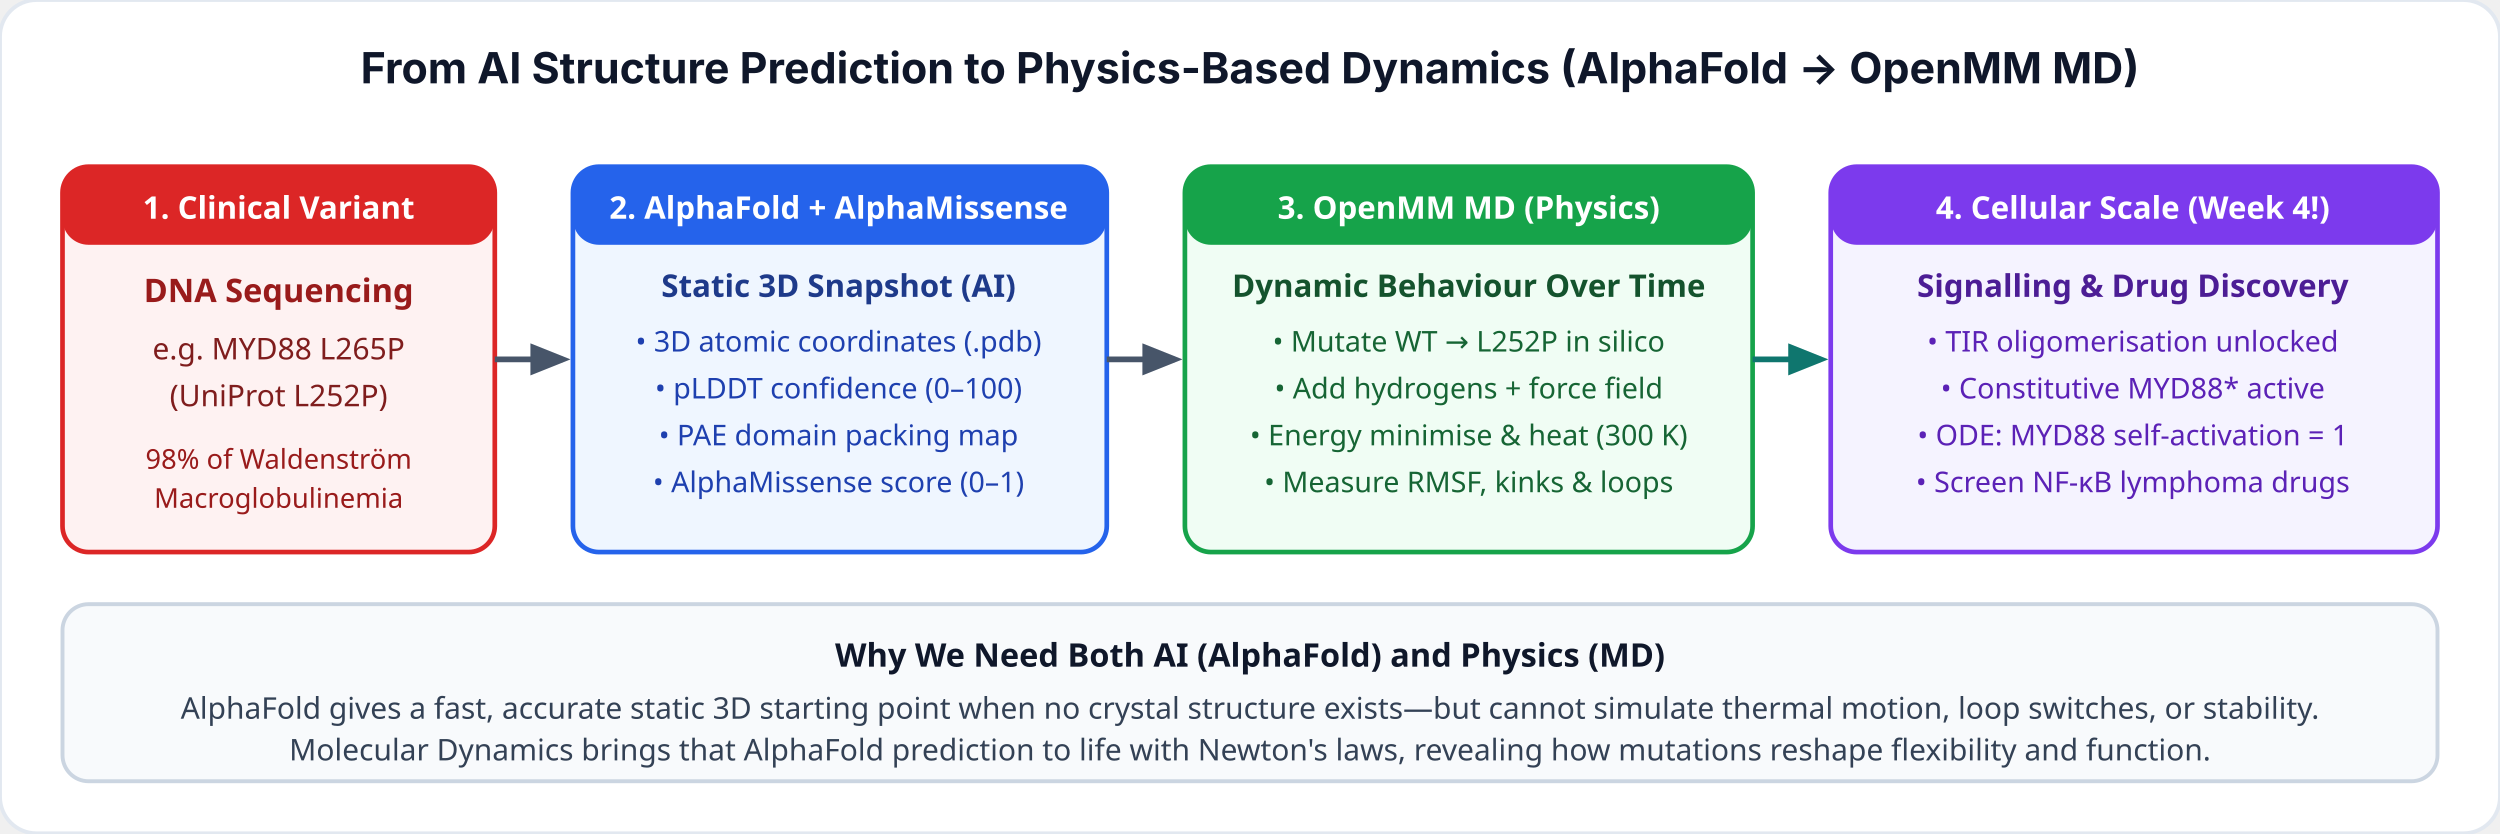
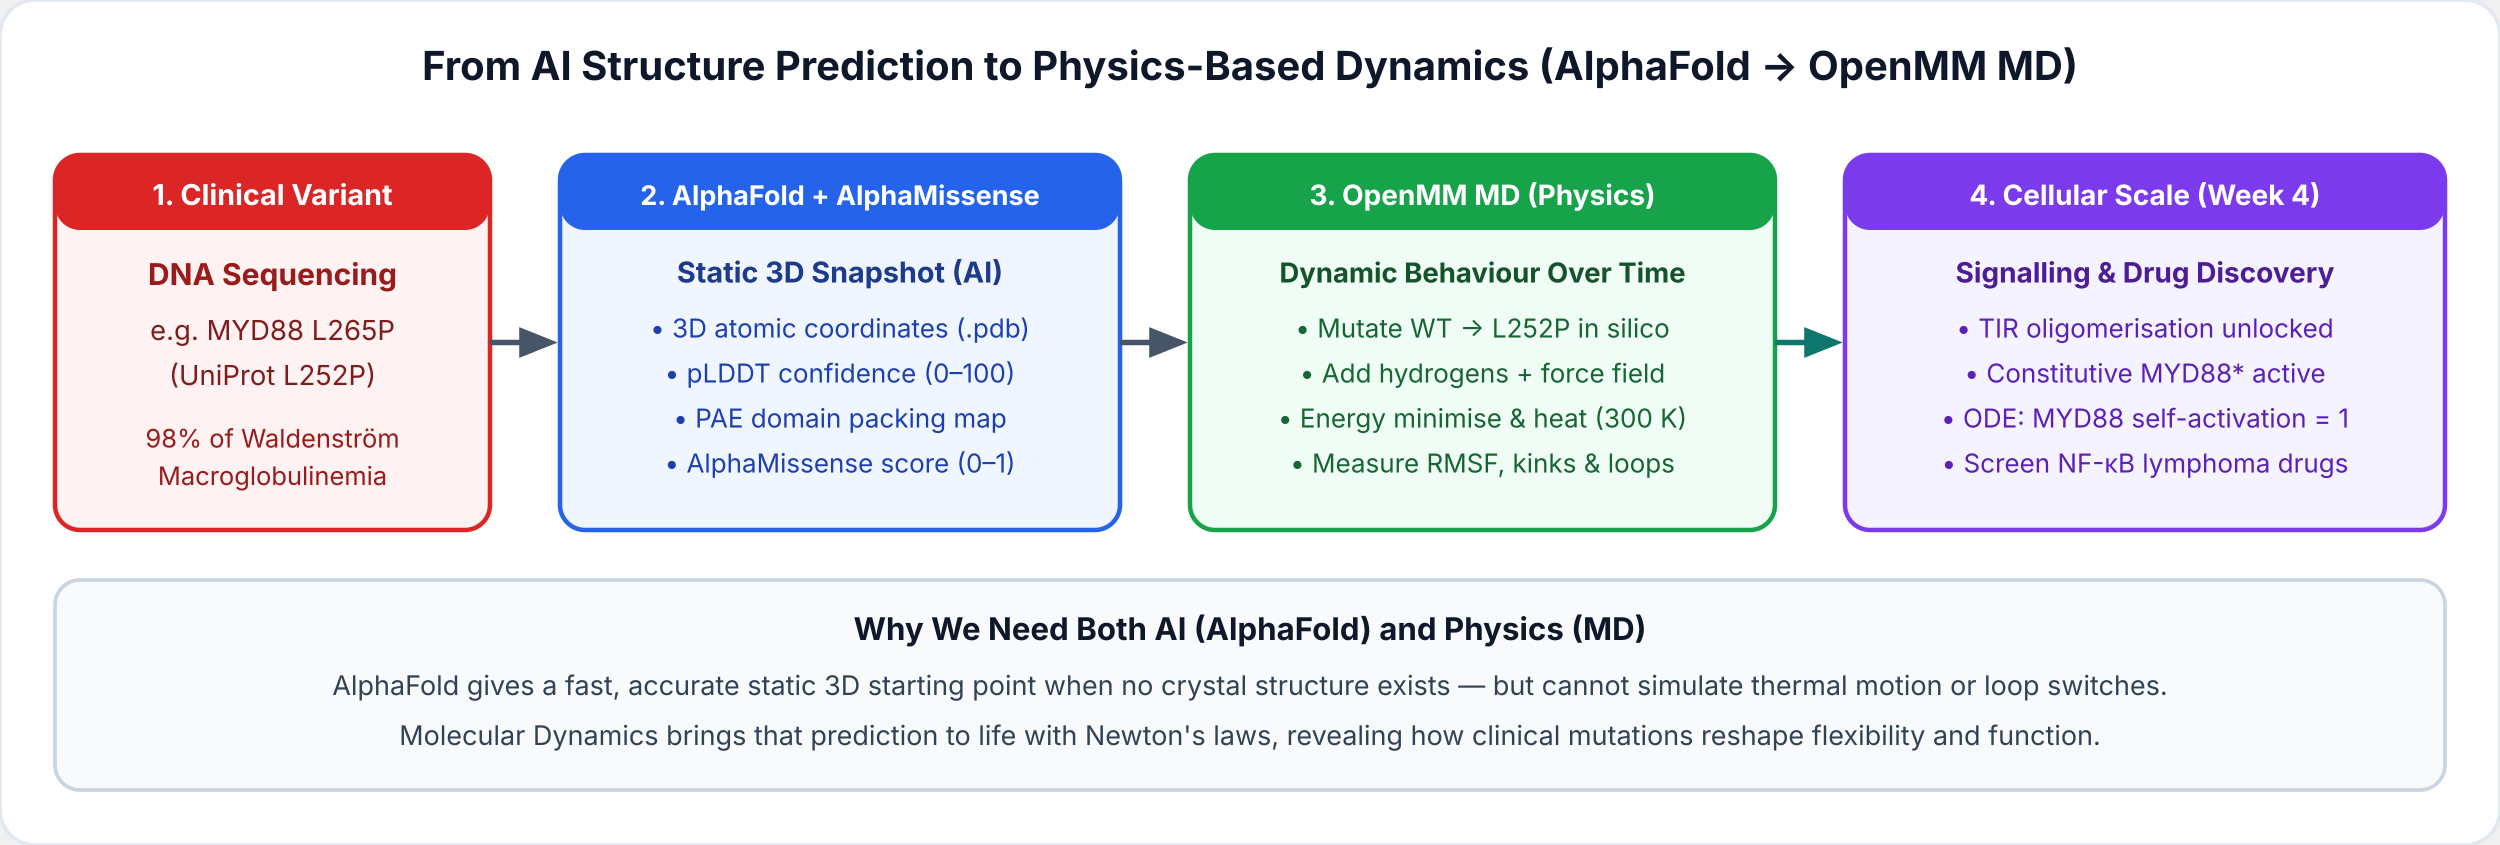
- <svg xmlns="http://www.w3.org/2000/svg" viewBox="0 0 960 320" width="960" height="320" role="img" aria-label="AlphaFold to Molecular Dynamics clinical workflow from patient variant to cellular signalling">
+ <svg xmlns="http://www.w3.org/2000/svg" viewBox="0 0 1000 338" width="1000" height="338" role="img" aria-label="AlphaFold to Molecular Dynamics clinical workflow from patient variant to cellular signalling">
  <defs>
    <marker id="arrPipe" viewBox="0 0 10 10" refX="8" refY="5" markerWidth="7" markerHeight="7" orient="auto">
      <path d="M 0 1 L 10 5 L 0 9 z" fill="#475569" />
    </marker>
    <marker id="arrTeal" viewBox="0 0 10 10" refX="8" refY="5" markerWidth="7" markerHeight="7" orient="auto">
      <path d="M 0 1 L 10 5 L 0 9 z" fill="#0f766e" />
    </marker>
  </defs>
-   <rect width="960" height="320" rx="14" fill="#ffffff" stroke="#e2e8f0" stroke-width="1.5" />
-   <text x="480" y="32" text-anchor="middle" font-family="system-ui, -apple-system, sans-serif" font-size="16.5" font-weight="700" fill="#0f172a">From AI Structure Prediction to Physics-Based Dynamics (AlphaFold → OpenMM MD)</text>
-   <rect x="24" y="64" width="166" height="148" rx="10" fill="#fef2f2" stroke="#dc2626" stroke-width="1.8" />
-   <rect x="24" y="64" width="166" height="30" rx="10" fill="#dc2626" />
-   <text x="107" y="84" text-anchor="middle" font-family="system-ui, sans-serif" font-size="12" font-weight="700" fill="#ffffff">1. Clinical Variant</text>
-   <text x="107" y="116" text-anchor="middle" font-family="system-ui, sans-serif" font-size="12.5" font-weight="700" fill="#991b1b">DNA Sequencing</text>
-   <text x="107" y="138" text-anchor="middle" font-family="system-ui, sans-serif" font-size="11.5" fill="#7f1d1d">e.g. MYD88 L265P</text>
-   <text x="107" y="156" text-anchor="middle" font-family="system-ui, sans-serif" font-size="11.5" fill="#7f1d1d">(UniProt L252P)</text>
-   <text x="107" y="180" text-anchor="middle" font-family="system-ui, sans-serif" font-size="10.5" fill="#991b1b">98% of Waldenström</text>
-   <text x="107" y="195" text-anchor="middle" font-family="system-ui, sans-serif" font-size="10.5" fill="#991b1b">Macroglobulinemia</text>
-   <line x1="190" y1="138" x2="216" y2="138" stroke="#475569" stroke-width="2.2" marker-end="url(#arrPipe)" />
-   <rect x="220" y="64" width="205" height="148" rx="10" fill="#eff6ff" stroke="#2563eb" stroke-width="1.8" />
-   <rect x="220" y="64" width="205" height="30" rx="10" fill="#2563eb" />
-   <text x="322" y="84" text-anchor="middle" font-family="system-ui, sans-serif" font-size="12" font-weight="700" fill="#ffffff">2. AlphaFold + AlphaMissense</text>
-   <text x="322" y="114" text-anchor="middle" font-family="system-ui, sans-serif" font-size="12" font-weight="700" fill="#1e3a8a">Static 3D Snapshot (AI)</text>
-   <text x="322" y="135" text-anchor="middle" font-family="system-ui, sans-serif" font-size="11" fill="#1e40af">• 3D atomic coordinates (.pdb)</text>
-   <text x="322" y="153" text-anchor="middle" font-family="system-ui, sans-serif" font-size="11" fill="#1e40af">• pLDDT confidence (0–100)</text>
-   <text x="322" y="171" text-anchor="middle" font-family="system-ui, sans-serif" font-size="11" fill="#1e40af">• PAE domain packing map</text>
-   <text x="322" y="189" text-anchor="middle" font-family="system-ui, sans-serif" font-size="11" fill="#1e40af">• AlphaMissense score (0–1)</text>
-   <line x1="425" y1="138" x2="451" y2="138" stroke="#475569" stroke-width="2.2" marker-end="url(#arrPipe)" />
-   <rect x="455" y="64" width="218" height="148" rx="10" fill="#f0fdf4" stroke="#16a34a" stroke-width="1.8" />
-   <rect x="455" y="64" width="218" height="30" rx="10" fill="#16a34a" />
-   <text x="564" y="84" text-anchor="middle" font-family="system-ui, sans-serif" font-size="12" font-weight="700" fill="#ffffff">3. OpenMM MD (Physics)</text>
-   <text x="564" y="114" text-anchor="middle" font-family="system-ui, sans-serif" font-size="12" font-weight="700" fill="#14532d">Dynamic Behaviour Over Time</text>
-   <text x="564" y="135" text-anchor="middle" font-family="system-ui, sans-serif" font-size="11" fill="#166534">• Mutate WT → L252P in silico</text>
-   <text x="564" y="153" text-anchor="middle" font-family="system-ui, sans-serif" font-size="11" fill="#166534">• Add hydrogens + force field</text>
-   <text x="564" y="171" text-anchor="middle" font-family="system-ui, sans-serif" font-size="11" fill="#166534">• Energy minimise &amp; heat (300 K)</text>
-   <text x="564" y="189" text-anchor="middle" font-family="system-ui, sans-serif" font-size="11" fill="#166534">• Measure RMSF, kinks &amp; loops</text>
-   <line x1="673" y1="138" x2="699" y2="138" stroke="#0f766e" stroke-width="2.2" marker-end="url(#arrTeal)" />
-   <rect x="703" y="64" width="233" height="148" rx="10" fill="#f5f3ff" stroke="#7c3aed" stroke-width="1.8" />
-   <rect x="703" y="64" width="233" height="30" rx="10" fill="#7c3aed" />
-   <text x="819" y="84" text-anchor="middle" font-family="system-ui, sans-serif" font-size="12" font-weight="700" fill="#ffffff">4. Cellular Scale (Week 4!)</text>
-   <text x="819" y="114" text-anchor="middle" font-family="system-ui, sans-serif" font-size="12" font-weight="700" fill="#4c1d95">Signalling &amp; Drug Discovery</text>
-   <text x="819" y="135" text-anchor="middle" font-family="system-ui, sans-serif" font-size="11" fill="#5b21b6">• TIR oligomerisation unlocked</text>
-   <text x="819" y="153" text-anchor="middle" font-family="system-ui, sans-serif" font-size="11" fill="#5b21b6">• Constitutive MYD88* active</text>
-   <text x="819" y="171" text-anchor="middle" font-family="system-ui, sans-serif" font-size="11" fill="#5b21b6">• ODE: MYD88 self-activation = 1</text>
-   <text x="819" y="189" text-anchor="middle" font-family="system-ui, sans-serif" font-size="11" fill="#5b21b6">• Screen NF-κB lymphoma drugs</text>
-   <rect x="24" y="232" width="912" height="68" rx="10" fill="#f8fafc" stroke="#cbd5e1" stroke-width="1.5" />
-   <text x="480" y="256" text-anchor="middle" font-family="system-ui, sans-serif" font-size="12.5" font-weight="700" fill="#0f172a">Why We Need Both AI (AlphaFold) and Physics (MD)</text>
-   <text x="480" y="276" text-anchor="middle" font-family="system-ui, sans-serif" font-size="11.5" fill="#334155">AlphaFold gives a fast, accurate static 3D starting point when no crystal structure exists—but cannot simulate thermal motion, loop switches, or stability.</text>
-   <text x="480" y="292" text-anchor="middle" font-family="system-ui, sans-serif" font-size="11.5" fill="#334155">Molecular Dynamics brings that AlphaFold prediction to life with Newton's laws, revealing how mutations reshape flexibility and function.</text>
+   <rect width="1000" height="338" rx="14" fill="#ffffff" stroke="#e2e8f0" stroke-width="1.5" />
+   <text x="500" y="32" text-anchor="middle" font-family="system-ui, -apple-system, sans-serif" font-size="16" font-weight="700" fill="#0f172a">From AI Structure Prediction to Physics-Based Dynamics (AlphaFold → OpenMM MD)</text>
+   <rect x="22" y="62" width="174" height="150" rx="10" fill="#fef2f2" stroke="#dc2626" stroke-width="1.8" />
+   <rect x="22" y="62" width="174" height="30" rx="10" fill="#dc2626" />
+   <text x="109" y="82" text-anchor="middle" font-family="system-ui, -apple-system, sans-serif" font-size="11.5" font-weight="700" fill="#ffffff">1. Clinical Variant</text>
+   <text x="109" y="114" text-anchor="middle" font-family="system-ui, -apple-system, sans-serif" font-size="12" font-weight="700" fill="#991b1b">DNA Sequencing</text>
+   <text x="109" y="136" text-anchor="middle" font-family="system-ui, -apple-system, sans-serif" font-size="11" fill="#7f1d1d">e.g. MYD88 L265P</text>
+   <text x="109" y="154" text-anchor="middle" font-family="system-ui, -apple-system, sans-serif" font-size="11" fill="#7f1d1d">(UniProt L252P)</text>
+   <text x="109" y="179" text-anchor="middle" font-family="system-ui, -apple-system, sans-serif" font-size="10.2" fill="#991b1b">98% of Waldenström</text>
+   <text x="109" y="194" text-anchor="middle" font-family="system-ui, -apple-system, sans-serif" font-size="10.2" fill="#991b1b">Macroglobulinemia</text>
+   <line x1="196" y1="137" x2="220" y2="137" stroke="#475569" stroke-width="2.2" marker-end="url(#arrPipe)" />
+   <rect x="224" y="62" width="224" height="150" rx="10" fill="#eff6ff" stroke="#2563eb" stroke-width="1.8" />
+   <rect x="224" y="62" width="224" height="30" rx="10" fill="#2563eb" />
+   <text x="336" y="82" text-anchor="middle" font-family="system-ui, -apple-system, sans-serif" font-size="10.8" font-weight="700" fill="#ffffff">2. AlphaFold + AlphaMissense</text>
+   <text x="336" y="113" text-anchor="middle" font-family="system-ui, -apple-system, sans-serif" font-size="11.5" font-weight="700" fill="#1e3a8a">Static 3D Snapshot (AI)</text>
+   <text x="336" y="135" text-anchor="middle" font-family="system-ui, -apple-system, sans-serif" font-size="10.4" fill="#1e40af">• 3D atomic coordinates (.pdb)</text>
+   <text x="336" y="153" text-anchor="middle" font-family="system-ui, -apple-system, sans-serif" font-size="10.4" fill="#1e40af">• pLDDT confidence (0–100)</text>
+   <text x="336" y="171" text-anchor="middle" font-family="system-ui, -apple-system, sans-serif" font-size="10.4" fill="#1e40af">• PAE domain packing map</text>
+   <text x="336" y="189" text-anchor="middle" font-family="system-ui, -apple-system, sans-serif" font-size="10.4" fill="#1e40af">• AlphaMissense score (0–1)</text>
+   <line x1="448" y1="137" x2="472" y2="137" stroke="#475569" stroke-width="2.2" marker-end="url(#arrPipe)" />
+   <rect x="476" y="62" width="234" height="150" rx="10" fill="#f0fdf4" stroke="#16a34a" stroke-width="1.8" />
+   <rect x="476" y="62" width="234" height="30" rx="10" fill="#16a34a" />
+   <text x="593" y="82" text-anchor="middle" font-family="system-ui, -apple-system, sans-serif" font-size="11.2" font-weight="700" fill="#ffffff">3. OpenMM MD (Physics)</text>
+   <text x="593" y="113" text-anchor="middle" font-family="system-ui, -apple-system, sans-serif" font-size="11" font-weight="700" fill="#14532d">Dynamic Behaviour Over Time</text>
+   <text x="593" y="135" text-anchor="middle" font-family="system-ui, -apple-system, sans-serif" font-size="10.4" fill="#166534">• Mutate WT → L252P in silico</text>
+   <text x="593" y="153" text-anchor="middle" font-family="system-ui, -apple-system, sans-serif" font-size="10.4" fill="#166534">• Add hydrogens + force field</text>
+   <text x="593" y="171" text-anchor="middle" font-family="system-ui, -apple-system, sans-serif" font-size="10.4" fill="#166534">• Energy minimise &amp; heat (300 K)</text>
+   <text x="593" y="189" text-anchor="middle" font-family="system-ui, -apple-system, sans-serif" font-size="10.4" fill="#166534">• Measure RMSF, kinks &amp; loops</text>
+   <line x1="710" y1="137" x2="734" y2="137" stroke="#0f766e" stroke-width="2.2" marker-end="url(#arrTeal)" />
+   <rect x="738" y="62" width="240" height="150" rx="10" fill="#f5f3ff" stroke="#7c3aed" stroke-width="1.8" />
+   <rect x="738" y="62" width="240" height="30" rx="10" fill="#7c3aed" />
+   <text x="858" y="82" text-anchor="middle" font-family="system-ui, -apple-system, sans-serif" font-size="11.2" font-weight="700" fill="#ffffff">4. Cellular Scale (Week 4)</text>
+   <text x="858" y="113" text-anchor="middle" font-family="system-ui, -apple-system, sans-serif" font-size="11.2" font-weight="700" fill="#4c1d95">Signalling &amp; Drug Discovery</text>
+   <text x="858" y="135" text-anchor="middle" font-family="system-ui, -apple-system, sans-serif" font-size="10.4" fill="#5b21b6">• TIR oligomerisation unlocked</text>
+   <text x="858" y="153" text-anchor="middle" font-family="system-ui, -apple-system, sans-serif" font-size="10.4" fill="#5b21b6">• Constitutive MYD88* active</text>
+   <text x="858" y="171" text-anchor="middle" font-family="system-ui, -apple-system, sans-serif" font-size="10.4" fill="#5b21b6">• ODE: MYD88 self-activation = 1</text>
+   <text x="858" y="189" text-anchor="middle" font-family="system-ui, -apple-system, sans-serif" font-size="10.4" fill="#5b21b6">• Screen NF-κB lymphoma drugs</text>
+   <rect x="22" y="232" width="956" height="84" rx="10" fill="#f8fafc" stroke="#cbd5e1" stroke-width="1.5" />
+   <text x="500" y="256" text-anchor="middle" font-family="system-ui, -apple-system, sans-serif" font-size="12.5" font-weight="700" fill="#0f172a">Why We Need Both AI (AlphaFold) and Physics (MD)</text>
+   <text x="500" y="278" text-anchor="middle" font-family="system-ui, -apple-system, sans-serif" font-size="10.8" fill="#334155">AlphaFold gives a fast, accurate static 3D starting point when no crystal structure exists — but cannot simulate thermal motion or loop switches.</text>
+   <text x="500" y="298" text-anchor="middle" font-family="system-ui, -apple-system, sans-serif" font-size="10.8" fill="#334155">Molecular Dynamics brings that prediction to life with Newton's laws, revealing how clinical mutations reshape flexibility and function.</text>
</svg>
